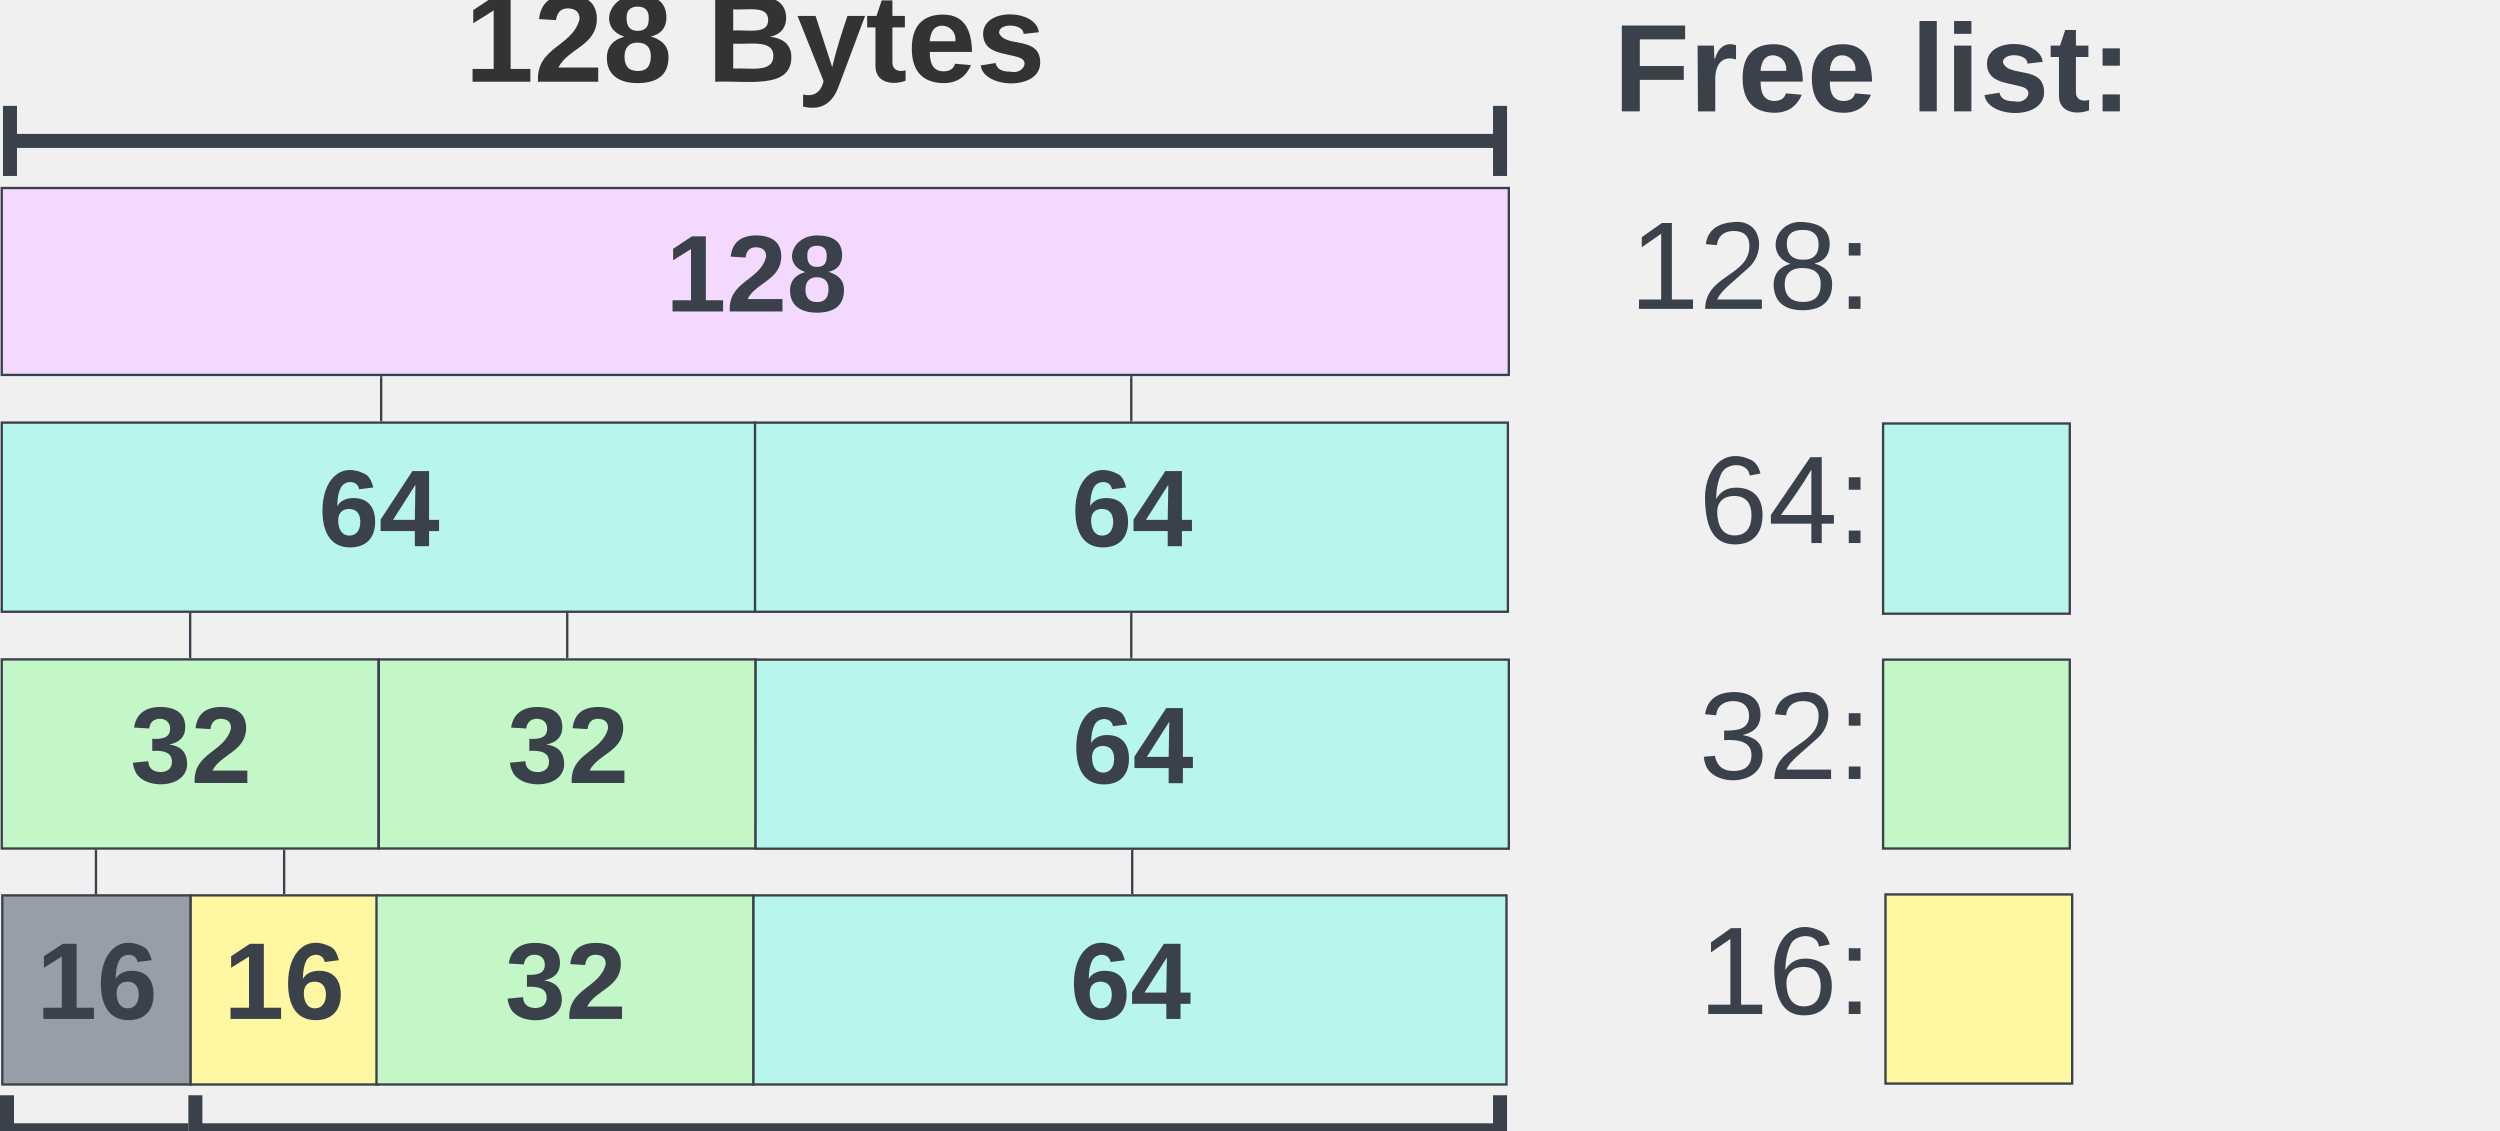
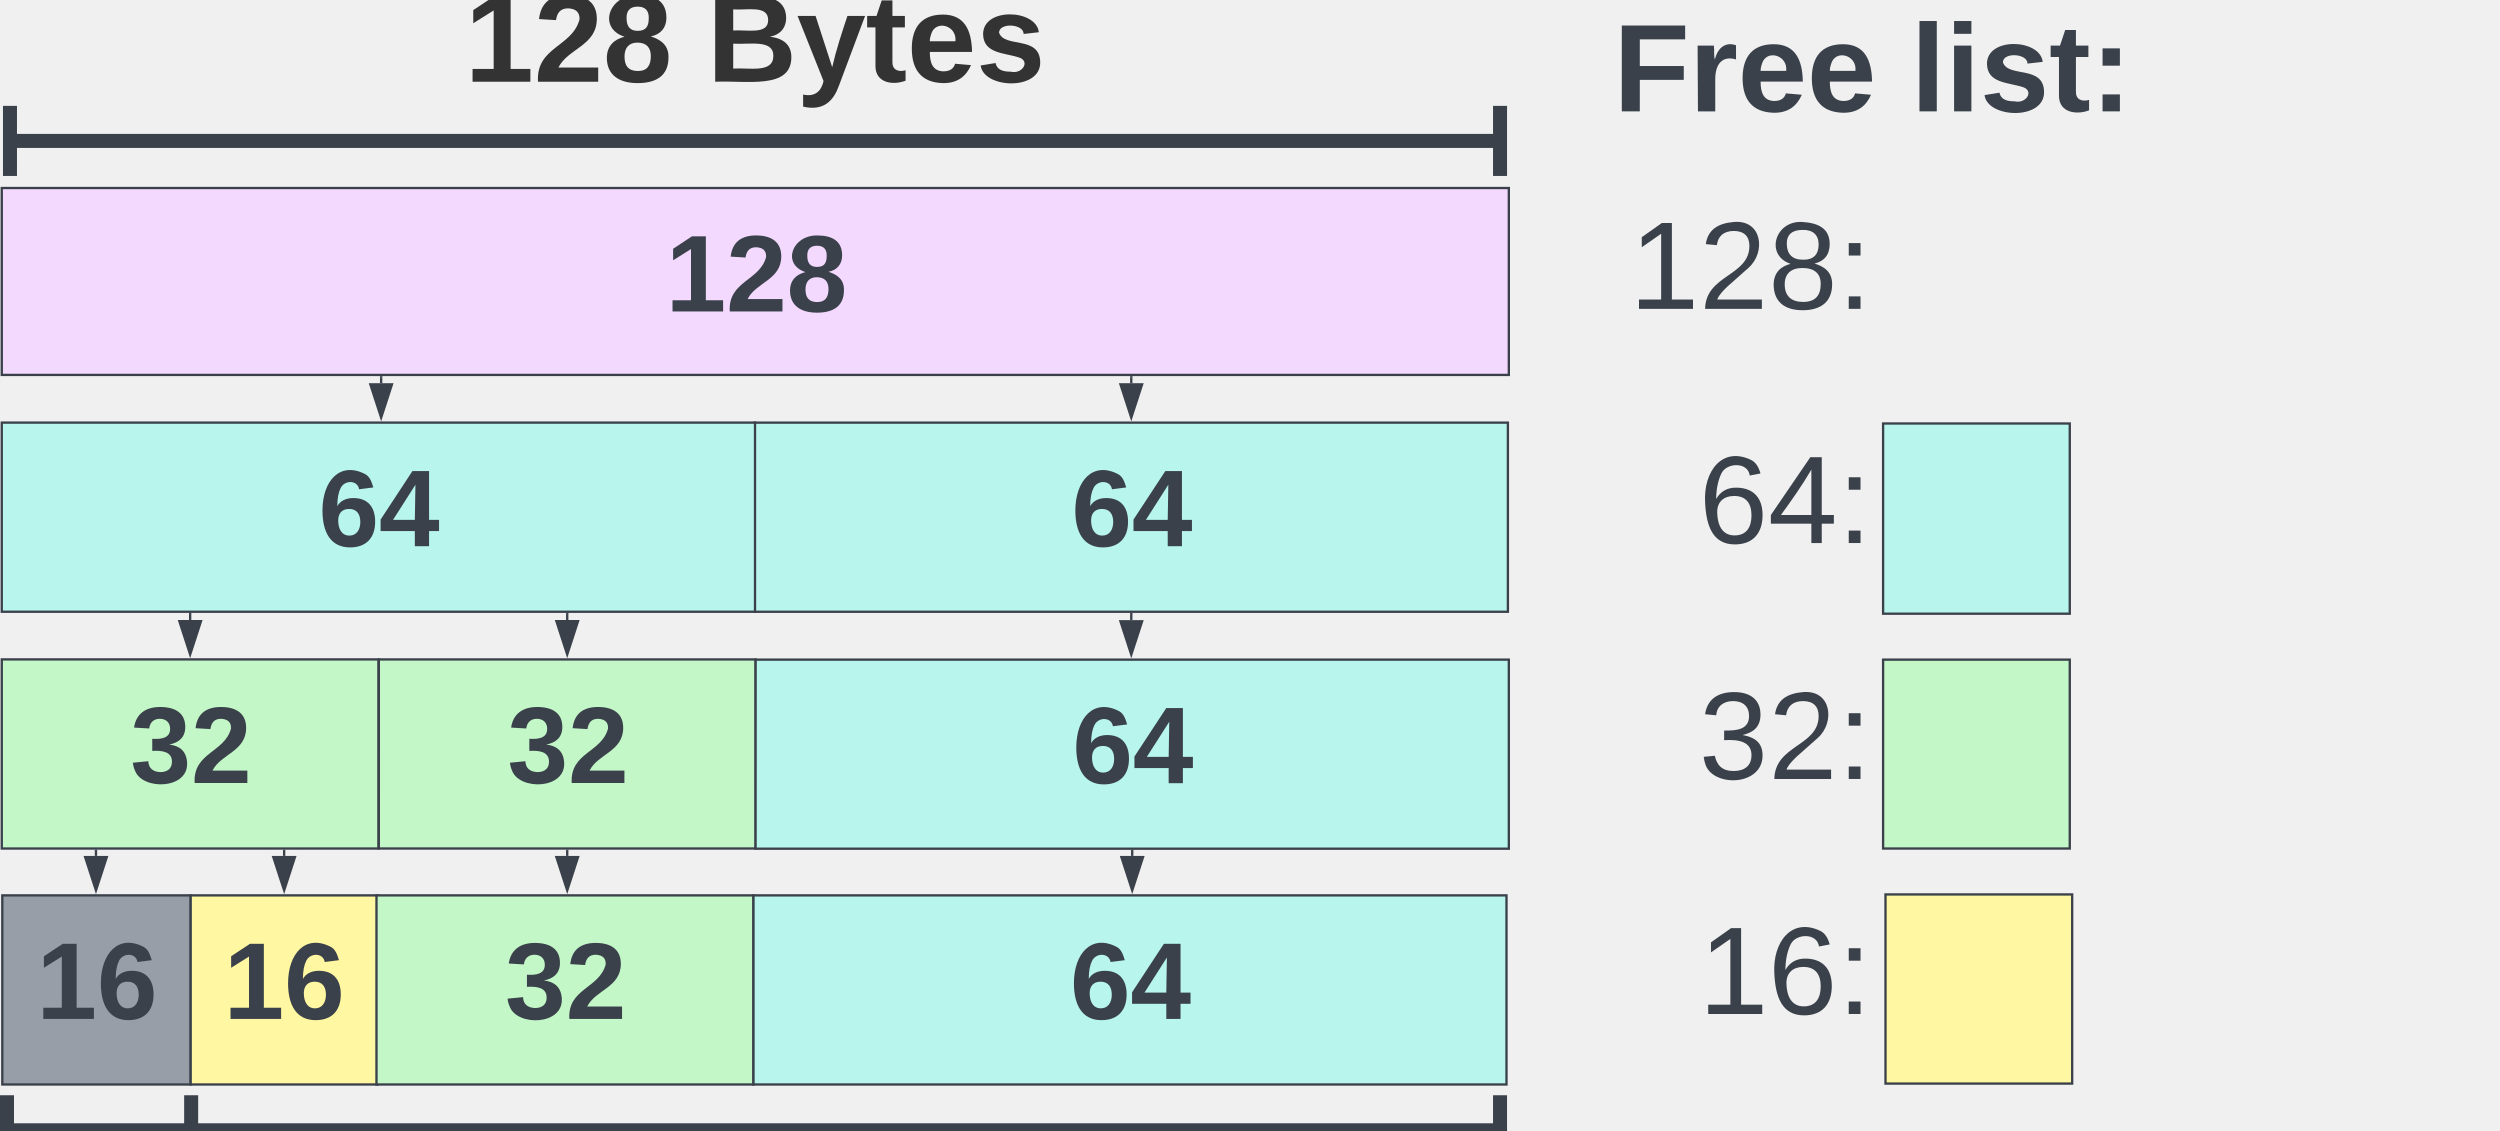
<svg xmlns="http://www.w3.org/2000/svg" xmlns:ns1="lucid" xmlns:xlink="http://www.w3.org/1999/xlink" width="1070.03" height="483.78">
  <g transform="translate(987.7165 221.7323)" ns1:page-tab-id="0_0">
    <path d="M-986.73 161.5h80.63v80.94h-80.63z" stroke="#3a414a" fill="#979ea8" />
    <use xlink:href="#a" transform="matrix(1,0,0,1,-974.7322,173.4908) translate(2.574074 40.89583)" />
    <path d="M-906.1 161.5h80v80.94h-80z" stroke="#3a414a" fill="#fff7a1" />
    <use xlink:href="#a" transform="matrix(1,0,0,1,-894.1025,173.4908) translate(2.074074 40.89583)" />
    <path d="M-986.96-141.26h645.04v80h-645.04z" stroke="#3a414a" fill="#f4d9ff" />
    <use xlink:href="#b" transform="matrix(1,0,0,1,-974.9592,-129.2598) translate(272.1111 40.83333)" />
    <path d="M-664.7-40.85h322.38V40.1h-322.4z" stroke="#3a414a" fill="#b8f5ed" />
    <use xlink:href="#c" transform="matrix(1,0,0,1,-652.7154,-28.84777) translate(123.5741 40.89583)" />
    <path d="M-986.96-40.85h322.4V40.1h-322.4z" stroke="#3a414a" fill="#b8f5ed" />
    <use xlink:href="#c" transform="matrix(1,0,0,1,-974.9591,-28.84777) translate(123.5741 40.89583)" />
    <path d="M-986.96 60.5h161.26v80.95h-161.26z" stroke="#3a414a" fill="#c3f7c8" />
    <use xlink:href="#d" transform="matrix(1,0,0,1,-974.9592,72.50919) translate(43.07407 40.89583)" />
-     <path d="M-824.58-41.85v-18.4" stroke="#3a414a" fill="none" />
-     <path d="M-824.1-41.35h-.95v-.5h.95zM-824.1-60.25h-.95v-.5h.95z" stroke="#3a414a" stroke-width=".05" fill="#3a414a" />
-     <path d="M-503.52-41.85v-18.4" stroke="#3a414a" fill="none" />
-     <path d="M-503.04-41.35h-.95v-.5h.96zM-503.04-60.25h-.95v-.5h.96z" stroke="#3a414a" stroke-width=".05" fill="#3a414a" />
-     <path d="M-906.33 59.5V41.1" stroke="#3a414a" fill="none" />
-     <path d="M-905.85 60h-.95v-.5h.95zM-905.85 41.1h-.95v-.5h.95z" stroke="#3a414a" stroke-width=".05" fill="#3a414a" />
-     <path d="M-866.1 160.5v-18.03" stroke="#3a414a" fill="none" />
-     <path d="M-865.63 161h-.95v-.52h.95zM-865.63 142.47h-.95v-.52h.95z" stroke="#3a414a" stroke-width=".05" fill="#3a414a" />
-     <path d="M-946.64 160.5v-18.05" stroke="#3a414a" fill="none" />
-     <path d="M-946.17 161h-.95v-.52h.95zM-946.17 142.47h-.95v-.52h.95z" stroke="#3a414a" stroke-width=".05" fill="#3a414a" />
+     <path d="M-824.58-57.73v-2.53" stroke="#3a414a" fill="none" />
+     <path d="M-824.58-42.97l-4.63-14.26h9.26z" stroke="#3a414a" fill="#3a414a" />
+     <path d="M-824.1-60.25h-.95v-.5h.95z" stroke="#3a414a" stroke-width=".05" fill="#3a414a" />
+     <path d="M-503.52-57.73v-2.53" stroke="#3a414a" fill="none" />
+     <path d="M-503.52-42.97l-4.63-14.26h9.27z" stroke="#3a414a" fill="#3a414a" />
+     <path d="M-503.04-60.25h-.95v-.5h.96z" stroke="#3a414a" stroke-width=".05" fill="#3a414a" />
+     <path d="M-906.33 43.63V41.1" stroke="#3a414a" fill="none" />
+     <path d="M-906.33 58.4l-4.63-14.27h9.27z" stroke="#3a414a" fill="#3a414a" />
+     <path d="M-905.85 41.1h-.95v-.5h.95z" stroke="#3a414a" stroke-width=".05" fill="#3a414a" />
+     <path d="M-866.1 144.6v-2.14" stroke="#3a414a" fill="none" />
+     <path d="M-866.1 159.37l-4.64-14.26h9.27z" stroke="#3a414a" fill="#3a414a" />
+     <path d="M-865.63 142.47h-.95v-.52h.95z" stroke="#3a414a" stroke-width=".05" fill="#3a414a" />
+     <path d="M-946.64 144.6v-2.15" stroke="#3a414a" fill="none" />
+     <path d="M-946.64 159.37l-4.64-14.26h9.27z" stroke="#3a414a" fill="#3a414a" />
+     <path d="M-946.17 142.47h-.95v-.52h.95z" stroke="#3a414a" stroke-width=".05" fill="#3a414a" />
    <path d="M-986.45-161.42h643.77M-983.45-176.42v30M-345.68-146.42v-30" stroke="#3a414a" stroke-width="6" fill="none" />
    <use xlink:href="#e" transform="matrix(1,0,0,1,-788.86,-229.4173) translate(0 42.66667)" />
    <use xlink:href="#f" transform="matrix(1,0,0,1,-788.86,-229.4173) translate(103.7037 42.66667)" />
    <path d="M-825.57 60.5h161.26v80.95h-161.27z" stroke="#3a414a" fill="#c3f7c8" />
    <use xlink:href="#d" transform="matrix(1,0,0,1,-813.5721,72.50919) translate(43.07407 40.89583)" />
-     <path d="M-744.94 59.5V41.1" stroke="#3a414a" fill="none" />
-     <path d="M-744.47 60h-.95v-.5h.95zM-744.47 41.1h-.95v-.5h.95z" stroke="#3a414a" stroke-width=".05" fill="#3a414a" />
+     <path d="M-744.94 43.63V41.1" stroke="#3a414a" fill="none" />
+     <path d="M-744.94 58.4l-4.64-14.27h9.27z" stroke="#3a414a" fill="#3a414a" />
+     <path d="M-744.47 41.1h-.95v-.5h.95z" stroke="#3a414a" stroke-width=".05" fill="#3a414a" />
    <path d="M-302.12-221.73H82.3v61.14H-302.1z" stroke="#000" stroke-opacity="0" fill="#fff" fill-opacity="0" />
    <use xlink:href="#g" transform="matrix(1,0,0,1,-297.1222,-216.7323) translate(0 42.66667)" />
    <use xlink:href="#h" transform="matrix(1,0,0,1,-297.1222,-216.7323) translate(127.2593 42.66667)" />
    <path d="M-263.5 161.1h81.77v80.87h-81.78z" stroke="#000" stroke-opacity="0" fill="#fff" fill-opacity="0" />
    <use xlink:href="#i" transform="matrix(1,0,0,1,-258.5047,166.1024) translate(-2.074074 46.16667)" />
    <path d="M-181.73-40.47h79.9v81.4l-79.9.02z" stroke="#3a414a" fill="#b8f5ed" />
    <path d="M-181.73 60.6h79.9v80.85h-79.9z" stroke="#3a414a" fill="#c3f7c8" />
    <path d="M-180.7 161.1h79.9v80.95h-79.9z" stroke="#3a414a" fill="#fff7a1" />
    <path d="M-263.5 60.5h81.77v80.88h-81.78z" stroke="#000" stroke-opacity="0" fill="#fff" fill-opacity="0" />
    <use xlink:href="#j" transform="matrix(1,0,0,1,-258.5047,65.50919) translate(-2.074074 46.16667)" />
    <path d="M-263.5-40.47h81.77V40.4h-81.78z" stroke="#000" stroke-opacity="0" fill="#fff" fill-opacity="0" />
    <use xlink:href="#k" transform="matrix(1,0,0,1,-258.5047,-35.47244) translate(-2.074074 46.16667)" />
    <path d="M-263.5-140.7h81.77v80.86h-81.78z" stroke="#000" stroke-opacity="0" fill="#fff" fill-opacity="0" />
    <use xlink:href="#l" transform="matrix(1,0,0,1,-258.5047,-135.7087) translate(-31.7037 46.16667)" />
    <path d="M-664.3 60.6h322.38v80.93h-322.4z" stroke="#3a414a" fill="#b8f5ed" />
    <use xlink:href="#c" transform="matrix(1,0,0,1,-652.3121,72.58793) translate(123.5741 40.89583)" />
    <path d="M-665.32 161.5h322.4v80.94h-322.4z" stroke="#3a414a" fill="#b8f5ed" />
    <use xlink:href="#c" transform="matrix(1,0,0,1,-653.3238,173.4908) translate(123.5741 40.89583)" />
-     <path d="M-503.52 41.1v18.5" stroke="#3a414a" fill="none" />
-     <path d="M-503.04 41.1h-.95v-.5h.96zM-503.04 60.1h-.95v-.52h.96z" stroke="#3a414a" stroke-width=".05" fill="#3a414a" />
-     <path d="M-503.12 142.53v17.96" stroke="#3a414a" fill="none" />
-     <path d="M-502.64 142.55h-.95v-.52h.96zM-502.64 161h-.95v-.52h.96z" stroke="#3a414a" stroke-width=".05" fill="#3a414a" />
+     <path d="M-503.52 41.1v2.6" stroke="#3a414a" fill="none" />
+     <path d="M-503.04 41.1h-.95v-.5h.96z" stroke="#3a414a" stroke-width=".05" fill="#3a414a" />
+     <path d="M-503.52 58.47l-4.63-14.27h9.27z" stroke="#3a414a" fill="#3a414a" />
+     <path d="M-503.12 142.53v2.08" stroke="#3a414a" fill="none" />
+     <path d="M-502.64 142.55h-.95v-.52h.96z" stroke="#3a414a" stroke-width=".05" fill="#3a414a" />
+     <path d="M-503.12 159.37l-4.63-14.26h9.27z" stroke="#3a414a" fill="#3a414a" />
    <path d="M-826.58 161.5h161.26v80.94h-161.26z" stroke="#3a414a" fill="#c3f7c8" />
    <use xlink:href="#d" transform="matrix(1,0,0,1,-814.5836,173.4908) translate(43.07407 40.89583)" />
-     <path d="M-907.1 262.05h564.42M-904.1 247.05v30M-345.68 277.05v-30" stroke="#3a414a" stroke-width="6" fill="none" />
-     <use xlink:href="#m" transform="matrix(1,0,0,1,-711.4074,266.0472) translate(0 42.66667)" />
-     <use xlink:href="#n" transform="matrix(1,0,0,1,-711.4074,266.0472) translate(124.2963 42.66667)" />
+     <path d="M-908.9 262.05h566.22M-905.9 247.05v30M-345.68 277.05v-30" stroke="#3a414a" stroke-width="6" fill="none" />
+     <use xlink:href="#m" transform="matrix(1,0,0,1,-738.1981,266.0472) translate(0 35.55556)" />
+     <use xlink:href="#n" transform="matrix(1,0,0,1,-738.1981,266.0472) translate(205.5556 35.55556)" />
    <path d="M-987.72 262.05h77.63M-984.72 247.05v30M-910.16 262.05h3.07" stroke="#3a414a" stroke-width="6" fill="none" />
-     <g>
-       <use xlink:href="#o" transform="matrix(1,0,0,1,-1023.753,266.0472) translate(0 42.66667)" />
-     </g>
+     <use xlink:href="#o" transform="matrix(1,0,0,1,-1004.309,266.0472) translate(0 35.55556)" />
+     <path d="M-744.94 142.45v2.16" stroke="#3a414a" fill="none" />
+     <path d="M-744.47 142.47h-.95v-.52h.95z" stroke="#3a414a" stroke-width=".05" fill="#3a414a" />
+     <path d="M-744.94 159.37l-4.64-14.26h9.27z" stroke="#3a414a" fill="#3a414a" />
    <defs>
      <path fill="#3a414a" d="M23 0v-37h61v-169l-59 37v-38l62-41h46v211h57V0H23" id="p" />
      <path fill="#3a414a" d="M115-159c48 0 72 30 72 78 0 54-30 85-83 85-64 0-91-50-91-122 0-98 58-163 141-120 15 8 21 24 27 44l-47 6c-5-31-48-31-61-4-7 14-11 33-11 60 9-17 28-27 53-27zM102-35c24 0 36-20 36-45s-11-43-37-43c-23 0-36 14-36 38 0 27 11 50 37 50" id="q" />
      <g id="a">
        <use transform="matrix(0.1296296,0,0,0.1296296,0,0)" xlink:href="#p" />
        <use transform="matrix(0.1296296,0,0,0.1296296,25.92593,0)" xlink:href="#q" />
      </g>
      <path fill="#3a414a" d="M182-182c0 78-84 86-111 141h115V0H12c-6-101 99-100 120-180 1-22-12-31-33-32-23 0-32 14-35 34l-49-3c5-45 32-70 84-70 51 0 83 22 83 69" id="r" />
      <path fill="#3a414a" d="M138-131c27 9 52 24 51 61 0 53-36 74-89 74S11-19 11-69c0-35 22-54 51-61-78-25-46-121 38-121 51 0 83 19 83 66 0 30-18 49-45 54zm-38-16c24 0 32-13 32-36 1-23-11-34-32-34-22 0-33 12-32 34 0 22 9 36 32 36zm1 116c27 0 37-17 37-43 0-25-13-39-39-39-24 0-37 15-37 40 0 27 11 42 39 42" id="s" />
      <g id="b">
        <use transform="matrix(0.1296296,0,0,0.1296296,0,0)" xlink:href="#p" />
        <use transform="matrix(0.1296296,0,0,0.1296296,25.92593,0)" xlink:href="#r" />
        <use transform="matrix(0.1296296,0,0,0.1296296,51.85185,0)" xlink:href="#s" />
      </g>
      <path fill="#3a414a" d="M165-50V0h-47v-50H5v-38l105-160h55v161h33v37h-33zm-47-37l2-116L46-87h72" id="t" />
      <g id="c">
        <use transform="matrix(0.1296296,0,0,0.1296296,0,0)" xlink:href="#q" />
        <use transform="matrix(0.1296296,0,0,0.1296296,25.92593,0)" xlink:href="#t" />
      </g>
      <path fill="#3a414a" d="M128-127c34 4 56 21 59 58 7 91-148 94-172 28-4-9-6-17-7-26l51-5c1 24 16 35 40 36 23 0 39-12 38-36-1-31-31-36-65-34v-40c32 2 59-3 59-33 0-20-13-33-34-33s-33 13-35 32l-50-3c6-44 37-68 86-68 50 0 83 20 83 66 0 35-22 52-53 58" id="u" />
      <g id="d">
        <use transform="matrix(0.1296296,0,0,0.1296296,0,0)" xlink:href="#u" />
        <use transform="matrix(0.1296296,0,0,0.1296296,25.92593,0)" xlink:href="#r" />
      </g>
      <path fill="#333" d="M23 0v-37h61v-169l-59 37v-38l62-41h46v211h57V0H23" id="v" />
      <path fill="#333" d="M182-182c0 78-84 86-111 141h115V0H12c-6-101 99-100 120-180 1-22-12-31-33-32-23 0-32 14-35 34l-49-3c5-45 32-70 84-70 51 0 83 22 83 69" id="w" />
      <path fill="#333" d="M138-131c27 9 52 24 51 61 0 53-36 74-89 74S11-19 11-69c0-35 22-54 51-61-78-25-46-121 38-121 51 0 83 19 83 66 0 30-18 49-45 54zm-38-16c24 0 32-13 32-36 1-23-11-34-32-34-22 0-33 12-32 34 0 22 9 36 32 36zm1 116c27 0 37-17 37-43 0-25-13-39-39-39-24 0-37 15-37 40 0 27 11 42 39 42" id="x" />
      <g id="e">
        <use transform="matrix(0.1481481,0,0,0.1481481,0,0)" xlink:href="#v" />
        <use transform="matrix(0.1481481,0,0,0.1481481,29.62963,0)" xlink:href="#w" />
        <use transform="matrix(0.1481481,0,0,0.1481481,59.25926,0)" xlink:href="#x" />
      </g>
      <path fill="#333" d="M182-130c37 4 62 22 62 59C244 23 116-4 24 0v-248c84 5 203-23 205 63 0 31-19 50-47 55zM76-148c40-3 101 13 101-30 0-44-60-28-101-31v61zm0 110c48-3 116 14 116-37 0-48-69-32-116-35v72" id="y" />
      <path fill="#333" d="M123 10C108 53 80 86 19 72V37c35 8 53-11 59-39L3-190h52l48 148c12-52 28-100 44-148h51" id="z" />
      <path fill="#333" d="M115-3C79 11 28 4 28-45v-112H4v-33h27l15-45h31v45h36v33H77v99c-1 23 16 31 38 25v30" id="A" />
      <path fill="#333" d="M185-48c-13 30-37 53-82 52C43 2 14-33 14-96s30-98 90-98c62 0 83 45 84 108H66c0 31 8 55 39 56 18 0 30-7 34-22zm-45-69c5-46-57-63-70-21-2 6-4 13-4 21h74" id="B" />
      <path fill="#333" d="M137-138c1-29-70-34-71-4 15 46 118 7 119 86 1 83-164 76-172 9l43-7c4 19 20 25 44 25 33 8 57-30 24-41C81-84 22-81 20-136c-2-80 154-74 161-7" id="C" />
      <g id="f">
        <use transform="matrix(0.1481481,0,0,0.1481481,0,0)" xlink:href="#y" />
        <use transform="matrix(0.1481481,0,0,0.1481481,38.37037,0)" xlink:href="#z" />
        <use transform="matrix(0.1481481,0,0,0.1481481,68,0)" xlink:href="#A" />
        <use transform="matrix(0.1481481,0,0,0.1481481,85.62963,0)" xlink:href="#B" />
        <use transform="matrix(0.1481481,0,0,0.1481481,115.2593,0)" xlink:href="#C" />
      </g>
      <path fill="#3a414a" d="M76-208v77h127v40H76V0H24v-248h183v40H76" id="D" />
      <path fill="#3a414a" d="M135-150c-39-12-60 13-60 57V0H25l-1-190h47c2 13-1 29 3 40 6-28 27-53 61-41v41" id="E" />
      <path fill="#3a414a" d="M185-48c-13 30-37 53-82 52C43 2 14-33 14-96s30-98 90-98c62 0 83 45 84 108H66c0 31 8 55 39 56 18 0 30-7 34-22zm-45-69c5-46-57-63-70-21-2 6-4 13-4 21h74" id="F" />
      <g id="g">
        <use transform="matrix(0.1481481,0,0,0.1481481,0,0)" xlink:href="#D" />
        <use transform="matrix(0.1481481,0,0,0.1481481,32.44444,0)" xlink:href="#E" />
        <use transform="matrix(0.1481481,0,0,0.1481481,53.18519,0)" xlink:href="#F" />
        <use transform="matrix(0.1481481,0,0,0.1481481,82.81481,0)" xlink:href="#F" />
      </g>
      <path fill="#3a414a" d="M25 0v-261h50V0H25" id="G" />
      <path fill="#3a414a" d="M25-224v-37h50v37H25zM25 0v-190h50V0H25" id="H" />
      <path fill="#3a414a" d="M137-138c1-29-70-34-71-4 15 46 118 7 119 86 1 83-164 76-172 9l43-7c4 19 20 25 44 25 33 8 57-30 24-41C81-84 22-81 20-136c-2-80 154-74 161-7" id="I" />
      <path fill="#3a414a" d="M115-3C79 11 28 4 28-45v-112H4v-33h27l15-45h31v45h36v33H77v99c-1 23 16 31 38 25v30" id="J" />
      <path fill="#3a414a" d="M35-132v-50h50v50H35zM35 0v-49h50V0H35" id="K" />
      <g id="h">
        <use transform="matrix(0.1481481,0,0,0.1481481,0,0)" xlink:href="#G" />
        <use transform="matrix(0.1481481,0,0,0.1481481,14.81481,0)" xlink:href="#H" />
        <use transform="matrix(0.1481481,0,0,0.1481481,29.62963,0)" xlink:href="#I" />
        <use transform="matrix(0.1481481,0,0,0.1481481,59.25926,0)" xlink:href="#J" />
        <use transform="matrix(0.1481481,0,0,0.1481481,76.88889,0)" xlink:href="#K" />
      </g>
      <path fill="#3a414a" d="M27 0v-27h64v-190l-56 39v-29l58-41h29v221h61V0H27" id="L" />
      <path fill="#3a414a" d="M110-160c48 1 74 30 74 79 0 53-28 85-80 85-65 0-83-55-86-122-5-90 50-162 133-122 14 7 22 21 27 39l-31 6c-5-40-67-38-82-6-9 19-15 44-15 74 11-20 30-34 60-33zm-7 138c34 0 49-23 49-58s-16-56-50-56c-29 0-50 16-49 49 1 36 15 65 50 65" id="M" />
      <path fill="#3a414a" d="M33-154v-36h34v36H33zM33 0v-36h34V0H33" id="N" />
      <g id="i">
        <use transform="matrix(0.1481481,0,0,0.1481481,0,0)" xlink:href="#L" />
        <use transform="matrix(0.1481481,0,0,0.1481481,29.62963,0)" xlink:href="#M" />
        <use transform="matrix(0.1481481,0,0,0.1481481,59.25926,0)" xlink:href="#N" />
      </g>
      <path fill="#3a414a" d="M126-127c33 6 58 20 58 59 0 88-139 92-164 29-3-8-5-16-6-25l32-3c6 27 21 44 54 44 32 0 52-15 52-46 0-38-36-46-79-43v-28c39 1 72-4 72-42 0-27-17-43-46-43-28 0-47 15-49 41l-32-3c6-42 35-63 81-64 48-1 79 21 79 65 0 36-21 52-52 59" id="O" />
      <path fill="#3a414a" d="M101-251c82-7 93 87 43 132L82-64C71-53 59-42 53-27h129V0H18c2-99 128-94 128-182 0-28-16-43-45-43s-46 15-49 41l-32-3c6-41 34-60 81-64" id="P" />
      <g id="j">
        <use transform="matrix(0.1481481,0,0,0.1481481,0,0)" xlink:href="#O" />
        <use transform="matrix(0.1481481,0,0,0.1481481,29.62963,0)" xlink:href="#P" />
        <use transform="matrix(0.1481481,0,0,0.1481481,59.25926,0)" xlink:href="#N" />
      </g>
      <path fill="#3a414a" d="M155-56V0h-30v-56H8v-25l114-167h33v167h35v25h-35zm-30-156c-27 46-58 90-88 131h88v-131" id="Q" />
      <g id="k">
        <use transform="matrix(0.1481481,0,0,0.1481481,0,0)" xlink:href="#M" />
        <use transform="matrix(0.1481481,0,0,0.1481481,29.62963,0)" xlink:href="#Q" />
        <use transform="matrix(0.1481481,0,0,0.1481481,59.25926,0)" xlink:href="#N" />
      </g>
      <path fill="#3a414a" d="M134-131c28 9 52 24 51 62-1 50-34 73-85 73S17-19 16-69c0-36 21-54 49-61-75-25-45-126 34-121 46 3 78 18 79 63 0 33-17 51-44 57zm-34-11c31 1 46-15 46-44 0-28-17-43-47-42-29 0-46 13-45 42 1 28 16 44 46 44zm1 122c35 0 51-18 51-52 0-30-18-46-53-46-33 0-51 17-51 47 0 34 19 51 53 51" id="R" />
      <g id="l">
        <use transform="matrix(0.1481481,0,0,0.1481481,0,0)" xlink:href="#L" />
        <use transform="matrix(0.1481481,0,0,0.1481481,29.62963,0)" xlink:href="#P" />
        <use transform="matrix(0.1481481,0,0,0.1481481,59.25926,0)" xlink:href="#R" />
        <use transform="matrix(0.1481481,0,0,0.1481481,88.88889,0)" xlink:href="#N" />
      </g>
-       <path fill="#333" d="M175 0L67-191c6 58 2 128 3 191H24v-248h59L193-55c-6-58-2-129-3-193h46V0h-61" id="S" />
-       <path fill="#333" d="M231 0h-52l-39-155L100 0H48L-1-190h46L77-45c9-52 24-97 36-145h53l37 145 32-145h46" id="T" />
+       <path fill="#333" d="M199 0l-22-63H83L61 0H9l90-248h61L250 0h-51zm-33-102l-36-108c-10 38-24 72-36 108h72" id="S" />
+       <path fill="#333" d="M128 0H69L1-190h53L99-40l48-150h52" id="T" />
+       <path fill="#333" d="M133-34C117-15 103 5 69 4 32 3 11-16 11-54c-1-60 55-63 116-61 1-26-3-47-28-47-18 1-26 9-28 27l-52-2c7-38 36-58 82-57s74 22 75 68l1 82c-1 14 12 18 25 15v27c-30 8-71 5-69-32zm-48 3c29 0 43-24 42-57-32 0-66-3-65 30 0 17 8 27 23 27" id="U" />
+       <path fill="#333" d="M25-224v-37h50v37H25zM25 0v-190h50V0H25" id="V" />
+       <path fill="#333" d="M25 0v-261h50V0H25" id="W" />
+       <path fill="#333" d="M135-194c52 0 70 43 70 98 0 56-19 99-73 100-30 1-46-15-58-35L72 0H24l1-261h50v104c11-23 29-37 60-37zM114-30c31 0 40-27 40-66 0-37-7-63-39-63s-41 28-41 65c0 36 8 64 40 64" id="X" />
      <g id="m">
-         <use transform="matrix(0.1481481,0,0,0.1481481,0,0)" xlink:href="#S" />
-         <use transform="matrix(0.1481481,0,0,0.1481481,38.37037,0)" xlink:href="#B" />
-         <use transform="matrix(0.1481481,0,0,0.1481481,68,0)" xlink:href="#T" />
-       </g>
-       <path fill="#333" d="M25 0v-261h50V0H25" id="U" />
-       <path fill="#333" d="M110-194c64 0 96 36 96 99 0 64-35 99-97 99-61 0-95-36-95-99 0-62 34-99 96-99zm-1 164c35 0 45-28 45-65 0-40-10-65-43-65-34 0-45 26-45 65 0 36 10 65 43 65" id="V" />
-       <path fill="#333" d="M190-63c-7 42-38 67-86 67-59 0-84-38-90-98-12-110 154-137 174-36l-49 2c-2-19-15-32-35-32-30 0-35 28-38 64-6 74 65 87 74 30" id="W" />
-       <path fill="#333" d="M147 0L96-86 75-71V0H25v-261h50v150l67-79h53l-66 74L201 0h-54" id="X" />
+         <use transform="matrix(0.1234568,0,0,0.1234568,0,0)" xlink:href="#S" />
+         <use transform="matrix(0.1234568,0,0,0.1234568,30.37037,0)" xlink:href="#T" />
+         <use transform="matrix(0.1234568,0,0,0.1234568,55.06173,0)" xlink:href="#U" />
+         <use transform="matrix(0.1234568,0,0,0.1234568,79.75309,0)" xlink:href="#V" />
+         <use transform="matrix(0.1234568,0,0,0.1234568,92.09877,0)" xlink:href="#W" />
+         <use transform="matrix(0.1234568,0,0,0.1234568,104.4444,0)" xlink:href="#U" />
+         <use transform="matrix(0.1234568,0,0,0.1234568,129.1358,0)" xlink:href="#X" />
+         <use transform="matrix(0.1234568,0,0,0.1234568,156.1728,0)" xlink:href="#W" />
+         <use transform="matrix(0.1234568,0,0,0.1234568,168.5185,0)" xlink:href="#B" />
+       </g>
+       <path fill="#333" d="M110-194c64 0 96 36 96 99 0 64-35 99-97 99-61 0-95-36-95-99 0-62 34-99 96-99zm-1 164c35 0 45-28 45-65 0-40-10-65-43-65-34 0-45 26-45 65 0 36 10 65 43 65" id="Y" />
+       <path fill="#333" d="M190-63c-7 42-38 67-86 67-59 0-84-38-90-98-12-110 154-137 174-36l-49 2c-2-19-15-32-35-32-30 0-35 28-38 64-6 74 65 87 74 30" id="Z" />
+       <path fill="#333" d="M147 0L96-86 75-71V0H25v-261h50v150l67-79h53l-66 74L201 0h-54" id="aa" />
      <g id="n">
-         <use transform="matrix(0.1481481,0,0,0.1481481,0,0)" xlink:href="#y" />
-         <use transform="matrix(0.1481481,0,0,0.1481481,38.37037,0)" xlink:href="#U" />
-         <use transform="matrix(0.1481481,0,0,0.1481481,53.18519,0)" xlink:href="#V" />
-         <use transform="matrix(0.1481481,0,0,0.1481481,85.62963,0)" xlink:href="#W" />
-         <use transform="matrix(0.1481481,0,0,0.1481481,115.2593,0)" xlink:href="#X" />
-         <use transform="matrix(0.1481481,0,0,0.1481481,144.8889,0)" xlink:href="#C" />
-       </g>
-       <path fill="#333" d="M240-174c0 40-23 61-54 70L253 0h-59l-57-94H76V0H24v-248c93 4 217-23 216 74zM76-134c48-2 112 12 112-38 0-48-66-32-112-35v73" id="Y" />
-       <path fill="#333" d="M85 4C-2 5 27-109 22-190h50c7 57-23 150 33 157 60-5 35-97 40-157h50l1 190h-47c-2-12 1-28-3-38-12 25-28 42-61 42" id="Z" />
-       <path fill="#333" d="M135-150c-39-12-60 13-60 57V0H25l-1-190h47c2 13-1 29 3 40 6-28 27-53 61-41v41" id="aa" />
-       <path fill="#333" d="M135-194c87-1 58 113 63 194h-50c-7-57 23-157-34-157-59 0-34 97-39 157H25l-1-190h47c2 12-1 28 3 38 12-26 28-41 61-42" id="ab" />
-       <path fill="#333" d="M88-194c31-1 46 15 58 34l-1-101h50l1 261h-48c-2-10 0-23-3-31C134-8 116 4 84 4 32 4 16-41 15-95c0-56 19-97 73-99zm17 164c33 0 40-30 41-66 1-37-9-64-41-64s-38 30-39 65c0 43 13 65 39 65" id="ac" />
+         <use transform="matrix(0.1234568,0,0,0.1234568,0,0)" xlink:href="#y" />
+         <use transform="matrix(0.1234568,0,0,0.1234568,31.97531,0)" xlink:href="#W" />
+         <use transform="matrix(0.1234568,0,0,0.1234568,44.32099,0)" xlink:href="#Y" />
+         <use transform="matrix(0.1234568,0,0,0.1234568,71.35802,0)" xlink:href="#Z" />
+         <use transform="matrix(0.1234568,0,0,0.1234568,96.04938,0)" xlink:href="#aa" />
+         <use transform="matrix(0.1234568,0,0,0.1234568,120.7407,0)" xlink:href="#C" />
+       </g>
+       <path fill="#333" d="M240-174c0 40-23 61-54 70L253 0h-59l-57-94H76V0H24v-248c93 4 217-23 216 74zM76-134c48-2 112 12 112-38 0-48-66-32-112-35v73" id="ab" />
+       <path fill="#333" d="M85 4C-2 5 27-109 22-190h50c7 57-23 150 33 157 60-5 35-97 40-157h50l1 190h-47c-2-12 1-28-3-38-12 25-28 42-61 42" id="ac" />
+       <path fill="#333" d="M135-150c-39-12-60 13-60 57V0H25l-1-190h47c2 13-1 29 3 40 6-28 27-53 61-41v41" id="ad" />
+       <path fill="#333" d="M135-194c87-1 58 113 63 194h-50c-7-57 23-157-34-157-59 0-34 97-39 157H25l-1-190h47c2 12-1 28 3 38 12-26 28-41 61-42" id="ae" />
+       <path fill="#333" d="M88-194c31-1 46 15 58 34l-1-101h50l1 261h-48c-2-10 0-23-3-31C134-8 116 4 84 4 32 4 16-41 15-95c0-56 19-97 73-99zm17 164c33 0 40-30 41-66 1-37-9-64-41-64s-38 30-39 65c0 43 13 65 39 65" id="af" />
      <g id="o">
-         <use transform="matrix(0.1481481,0,0,0.1481481,0,0)" xlink:href="#Y" />
-         <use transform="matrix(0.1481481,0,0,0.1481481,38.37037,0)" xlink:href="#B" />
-         <use transform="matrix(0.1481481,0,0,0.1481481,68,0)" xlink:href="#A" />
-         <use transform="matrix(0.1481481,0,0,0.1481481,85.62963,0)" xlink:href="#Z" />
-         <use transform="matrix(0.1481481,0,0,0.1481481,118.0741,0)" xlink:href="#aa" />
-         <use transform="matrix(0.1481481,0,0,0.1481481,138.8148,0)" xlink:href="#ab" />
-         <use transform="matrix(0.1481481,0,0,0.1481481,171.2593,0)" xlink:href="#B" />
-         <use transform="matrix(0.1481481,0,0,0.1481481,200.8889,0)" xlink:href="#ac" />
+         <use transform="matrix(0.1234568,0,0,0.1234568,0,0)" xlink:href="#ab" />
+         <use transform="matrix(0.1234568,0,0,0.1234568,31.97531,0)" xlink:href="#B" />
+         <use transform="matrix(0.1234568,0,0,0.1234568,56.66667,0)" xlink:href="#A" />
+         <use transform="matrix(0.1234568,0,0,0.1234568,71.35802,0)" xlink:href="#ac" />
+         <use transform="matrix(0.1234568,0,0,0.1234568,98.39506,0)" xlink:href="#ad" />
+         <use transform="matrix(0.1234568,0,0,0.1234568,115.679,0)" xlink:href="#ae" />
+         <use transform="matrix(0.1234568,0,0,0.1234568,142.716,0)" xlink:href="#B" />
+         <use transform="matrix(0.1234568,0,0,0.1234568,167.4074,0)" xlink:href="#af" />
      </g>
    </defs>
  </g>
</svg>
